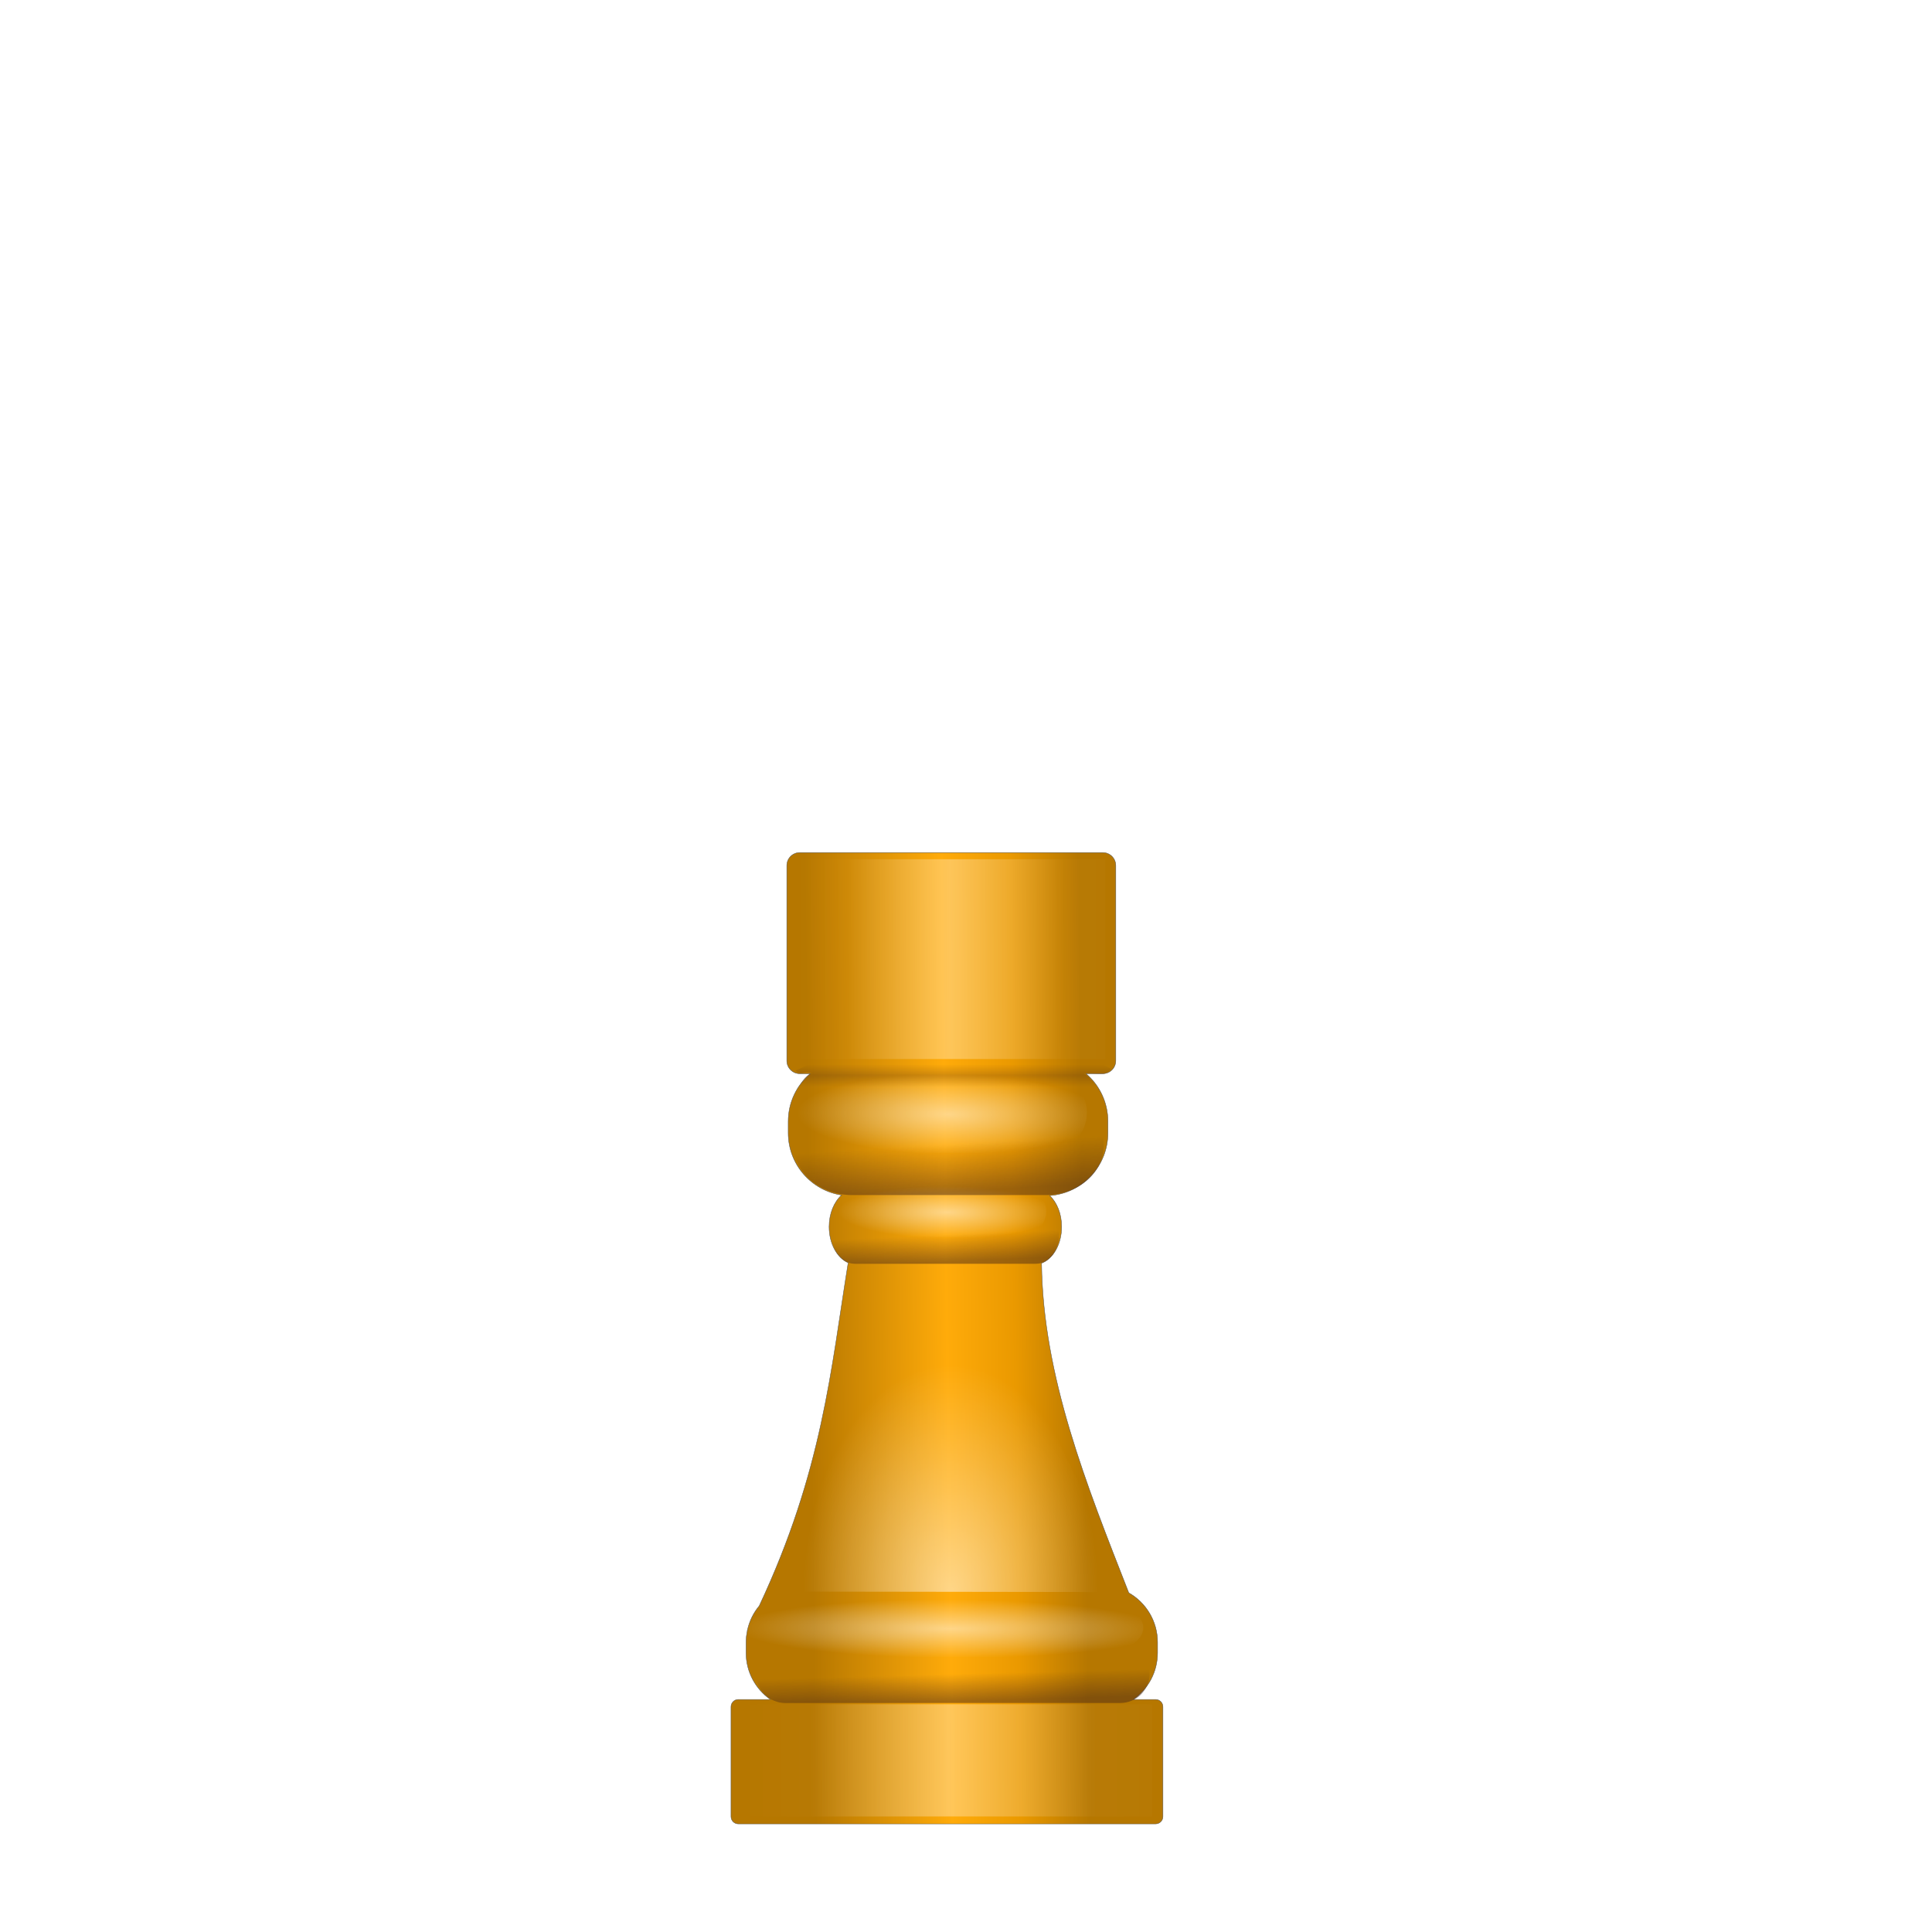
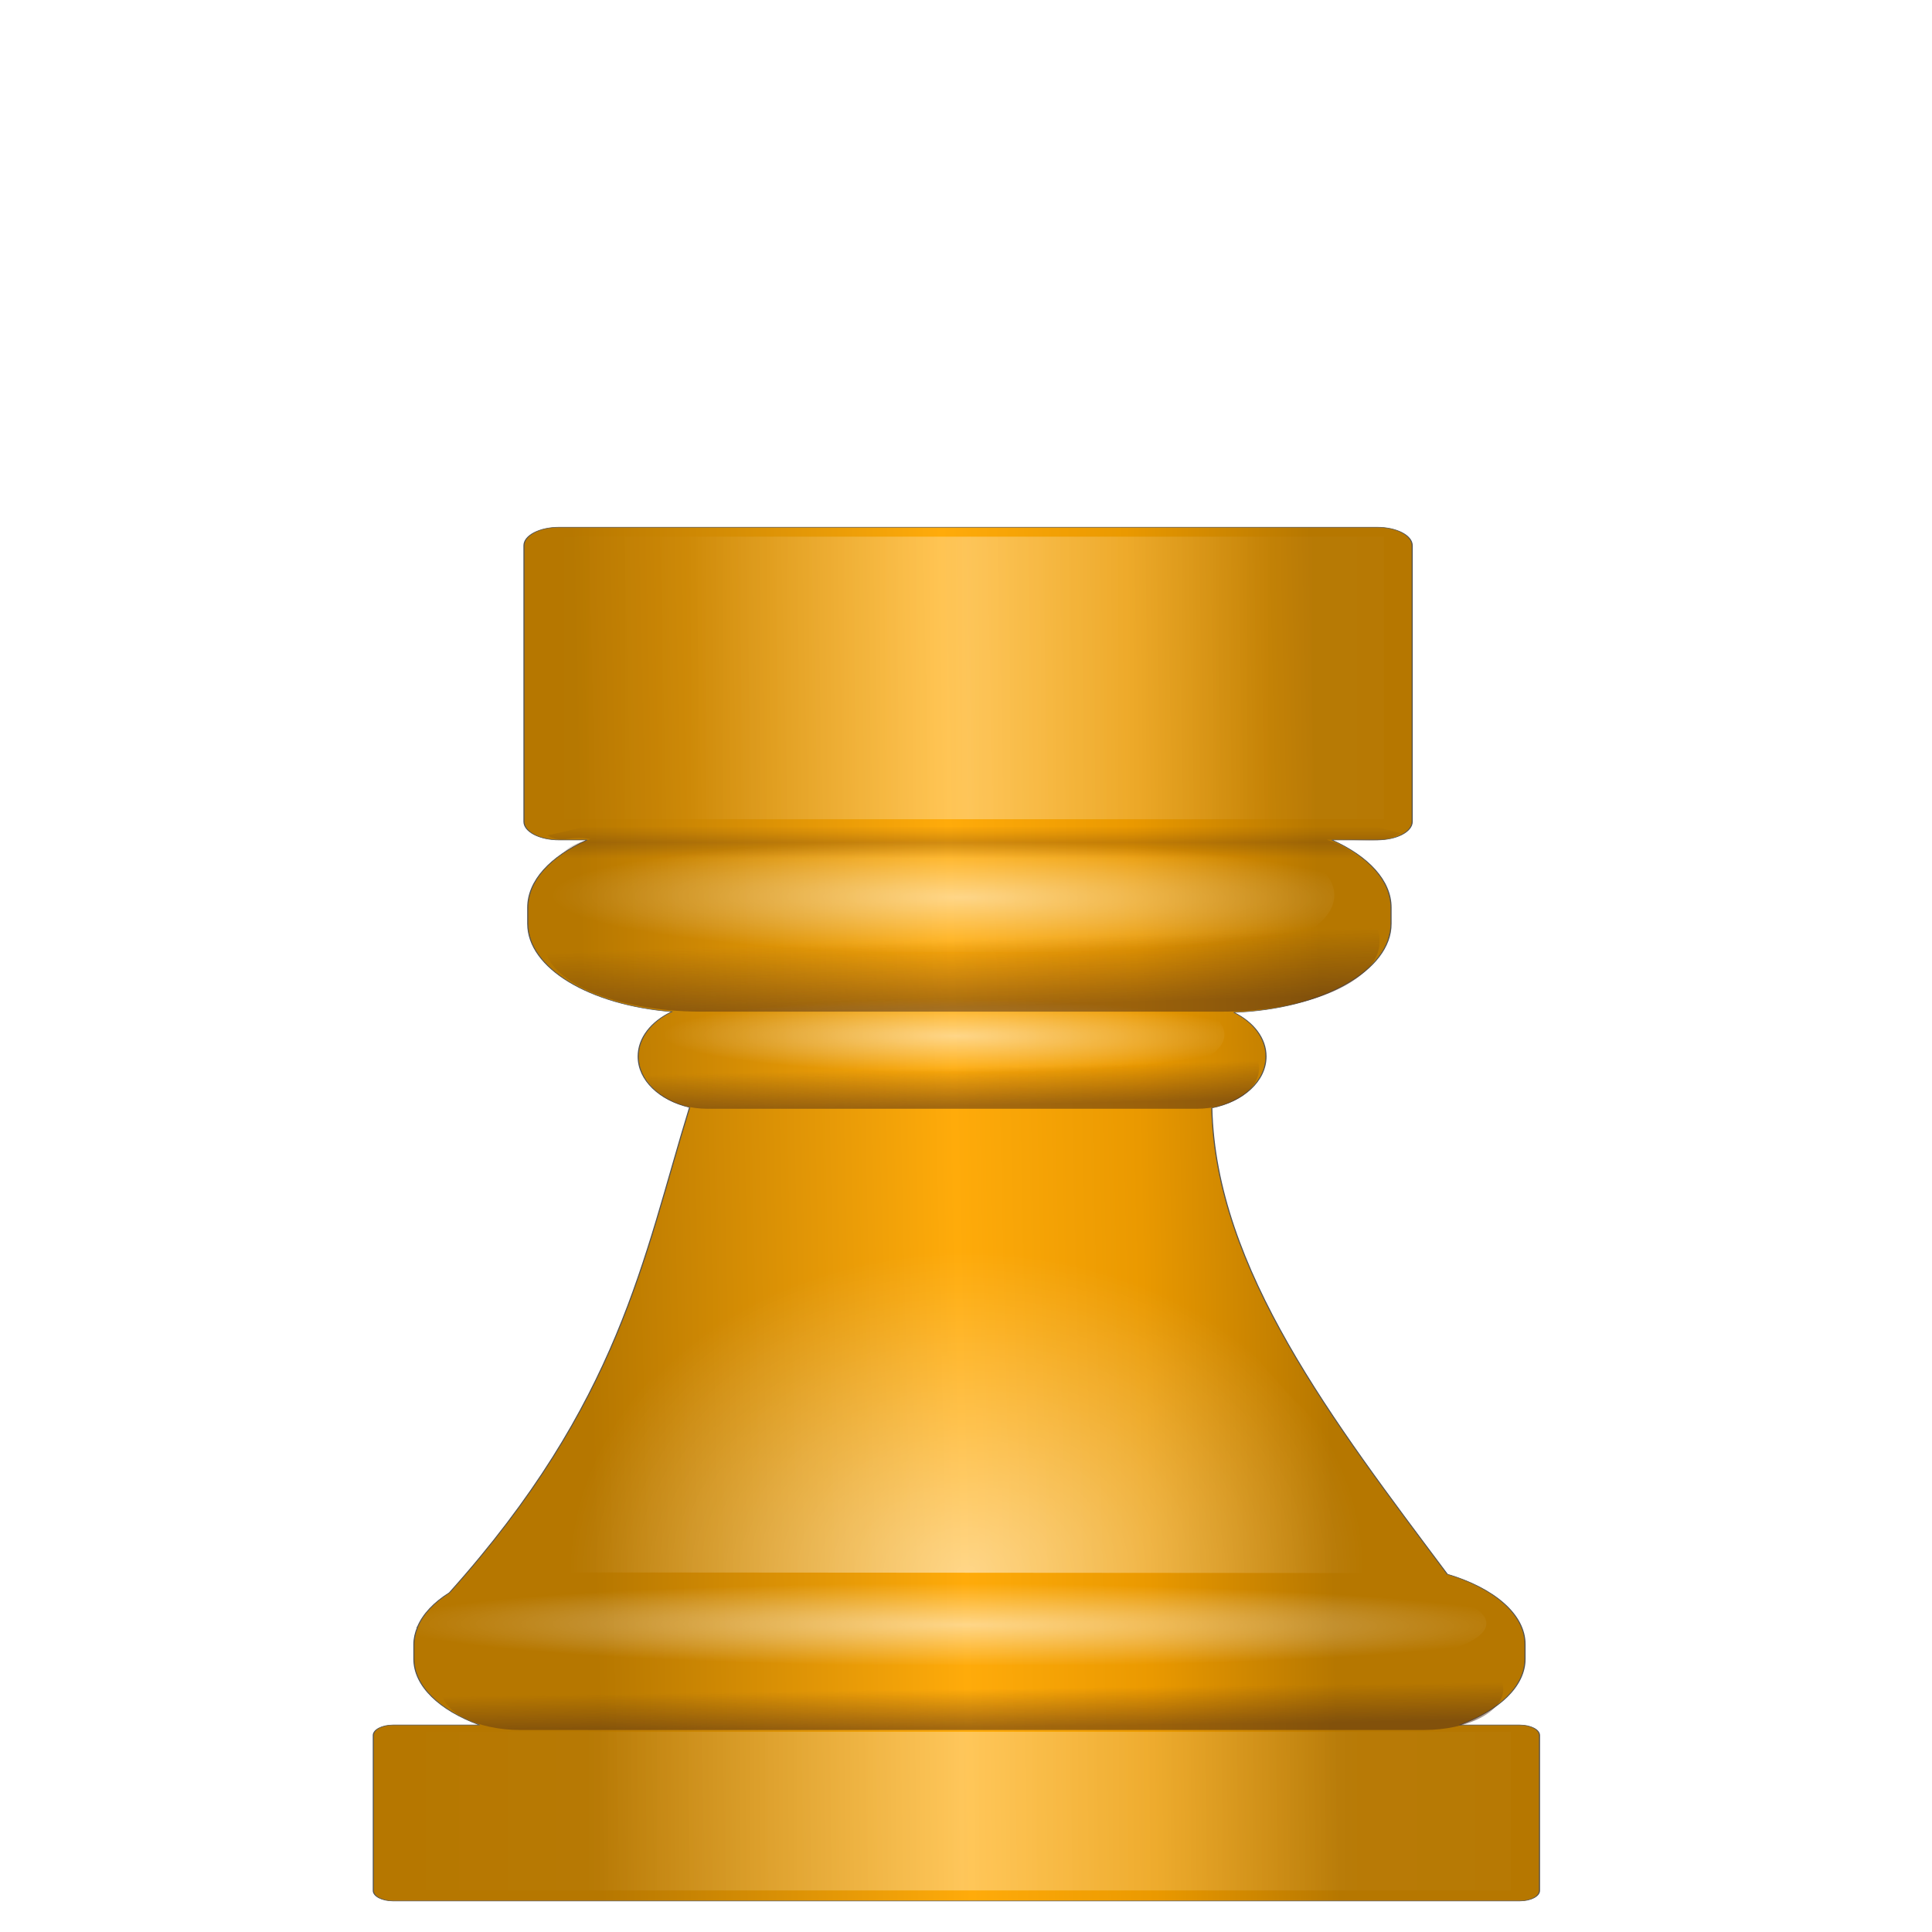
- <svg xmlns="http://www.w3.org/2000/svg" xmlns:xlink="http://www.w3.org/1999/xlink" version="1.0" width="45" height="45" id="svg3128">
+ <svg xmlns="http://www.w3.org/2000/svg" xmlns:xlink="http://www.w3.org/1999/xlink" version="1.0" width="35" height="35" id="svg3128">
  <defs id="defs3130">
    <linearGradient x1="-737.646" y1="-768.342" x2="-738.576" y2="-791.406" id="linearGradient5774" xlink:href="#linearGradient3525" gradientUnits="userSpaceOnUse" gradientTransform="matrix(1.142697,0,0,1,-508.0527,363.4624)" />
    <linearGradient x1="-737.646" y1="-768.342" x2="-738.576" y2="-791.406" id="linearGradient5777" xlink:href="#linearGradient3525" gradientUnits="userSpaceOnUse" gradientTransform="matrix(0.6886512,0,0,0.9360741,-838.8327,23.99669)" />
    <linearGradient x1="-737.646" y1="-768.342" x2="-738.576" y2="-791.406" id="linearGradient5780" xlink:href="#linearGradient3525" gradientUnits="userSpaceOnUse" gradientTransform="matrix(0.8234873,0,0,0.9627099,-739.5158,84.0206)" />
    <linearGradient x1="-443.979" y1="-730.861" x2="-443.979" y2="-711.887" id="linearGradient5783" xlink:href="#linearGradient5680" gradientUnits="userSpaceOnUse" gradientTransform="translate(-908.5234,-207.2751)" spreadMethod="pad" />
    <linearGradient x1="-737.646" y1="-768.342" x2="-738.576" y2="-791.406" id="linearGradient5786" xlink:href="#linearGradient3525" gradientUnits="userSpaceOnUse" gradientTransform="translate(-610.931,160.5527)" />
    <radialGradient cx="152.898" cy="886.255" r="66.244" fx="152.898" fy="886.255" id="radialGradient5789" xlink:href="#linearGradient4228" gradientUnits="userSpaceOnUse" gradientTransform="matrix(-1.375739,-1.1499432e-6,-1.1383924e-6,1.329109,-1134.658,-1696.952)" />
    <linearGradient x1="41.734" y1="-264.4" x2="247.516" y2="-264.4" id="linearGradient5792" xlink:href="#linearGradient3181" gradientUnits="userSpaceOnUse" gradientTransform="matrix(1.026385,0,0,1.040653,1183.472,-216.8268)" />
    <linearGradient x1="-60.187" y1="-148.752" x2="333.222" y2="-145.025" id="linearGradient5795" xlink:href="#linearGradient3181" gradientUnits="userSpaceOnUse" gradientTransform="matrix(1,0,0,1.040653,1186.917,-216.8268)" />
    <radialGradient cx="154.256" cy="25.652" r="66.244" fx="154.256" fy="25.652" id="radialGradient5799" xlink:href="#linearGradient4228" gradientUnits="userSpaceOnUse" gradientTransform="matrix(2.23632,-4.0725502e-6,3.9455668e-7,0.2964392,999.1593,-457.2543)" />
    <radialGradient cx="154.655" cy="-2310.155" r="66.244" fx="154.655" fy="-2310.155" id="radialGradient5803" xlink:href="#linearGradient4228" gradientUnits="userSpaceOnUse" gradientTransform="matrix(-0.9551359,1.0902788e-7,0,0.7708882,-1196.237,793.6642)" />
    <radialGradient cx="158.469" cy="-2139.213" r="66.244" fx="158.469" fy="-2139.213" id="radialGradient5807" xlink:href="#linearGradient4228" gradientUnits="userSpaceOnUse" gradientTransform="matrix(-1.259312,2.244742e-4,2.9884657e-4,1.679626,-1145.971,2746.085)" />
-     <radialGradient cx="177.334" cy="-418.874" r="80.203" fx="177.334" fy="-418.874" id="radialGradient5810" xlink:href="#linearGradient5582" gradientUnits="userSpaceOnUse" gradientTransform="matrix(1.396471,-6.9195386e-3,7.2457912e-4,0.1462313,1092.098,-582.1712)" />
-     <radialGradient cx="177.581" cy="-695.897" r="80.203" fx="177.581" fy="-695.897" id="radialGradient5813" xlink:href="#linearGradient5582" gradientUnits="userSpaceOnUse" gradientTransform="matrix(1.06435,-6.9195386e-3,9.5066854e-4,0.14623,1151.089,-582.1717)" />
+     <radialGradient cx="177.334" cy="-418.874" r="80.203" fx="177.334" fy="-418.874" id="radialGradient5810" xlink:href="#linearGradient5582" gradientUnits="userSpaceOnUse" gradientTransform="matrix(1.396471,-0.00691954,7.2457912e-4,0.1462313,1092.098,-582.1712)" />
+     <radialGradient cx="177.581" cy="-695.897" r="80.203" fx="177.581" fy="-695.897" id="radialGradient5813" xlink:href="#linearGradient5582" gradientUnits="userSpaceOnUse" gradientTransform="matrix(1.06435,-0.00691954,9.5066854e-4,0.14623,1151.089,-582.1717)" />
    <linearGradient id="linearGradient5582">
      <stop id="stop5584" style="stop-color:#ffffff;stop-opacity:1" offset="0" />
      <stop id="stop5586" style="stop-color:#ffffff;stop-opacity:0" offset="1" />
    </linearGradient>
-     <radialGradient cx="177.826" cy="-969.125" r="80.203" fx="177.826" fy="-969.125" id="radialGradient5816" xlink:href="#linearGradient5582" gradientUnits="userSpaceOnUse" gradientTransform="matrix(1.06435,-6.9195386e-3,9.5066854e-4,0.14623,1151.089,-582.1717)" />
+     <radialGradient cx="177.826" cy="-969.125" r="80.203" fx="177.826" fy="-969.125" id="radialGradient5816" xlink:href="#linearGradient5582" gradientUnits="userSpaceOnUse" gradientTransform="matrix(1.06435,-0.00691954,9.5066854e-4,0.14623,1151.089,-582.1717)" />
    <linearGradient x1="-1428.205" y1="-618.366" x2="-1265.642" y2="-616.707" id="linearGradient5819" xlink:href="#linearGradient5840" gradientUnits="userSpaceOnUse" />
    <linearGradient x1="-737.646" y1="-768.342" x2="-738.576" y2="-791.406" id="linearGradient3677" xlink:href="#linearGradient3525" gradientUnits="userSpaceOnUse" gradientTransform="matrix(0.6766871,0,0,0.6309049,-530.4616,-375.497)" />
    <linearGradient x1="-737.646" y1="-768.342" x2="-738.576" y2="-791.406" id="linearGradient3673" xlink:href="#linearGradient3525" gradientUnits="userSpaceOnUse" gradientTransform="matrix(0.8150688,0,0,0.8788087,-428.5065,-146.0822)" />
    <linearGradient x1="-737.646" y1="-768.342" x2="-738.576" y2="-791.406" id="linearGradient3669" xlink:href="#linearGradient3525" gradientUnits="userSpaceOnUse" gradientTransform="translate(-293.4053,-4.44997)" />
    <linearGradient x1="-737.646" y1="-768.342" x2="-738.576" y2="-791.406" id="linearGradient3665" xlink:href="#linearGradient3525" gradientUnits="userSpaceOnUse" gradientTransform="matrix(1.119512,0,0,1.051939,-206.5186,401.066)" />
    <linearGradient id="linearGradient5420">
      <stop id="stop5422" style="stop-color:#ffffff;stop-opacity:1" offset="0" />
      <stop id="stop5424" style="stop-color:#ffffff;stop-opacity:0" offset="1" />
    </linearGradient>
    <radialGradient cx="-805.836" cy="-986.423" r="25.199" fx="-805.836" fy="-986.423" id="radialGradient5790" xlink:href="#linearGradient5420" gradientUnits="userSpaceOnUse" gradientTransform="matrix(1.207347,2.0640784e-6,-1.0350872e-6,0.6995995,166.3835,-296.0836)" />
-     <radialGradient cx="-813.804" cy="-931.851" r="128.444" fx="-813.804" fy="-931.851" id="radialGradient3637" xlink:href="#linearGradient8558" gradientUnits="userSpaceOnUse" gradientTransform="matrix(-0.8986335,1.9940634e-2,3.9103012e-2,1.762193,-1722.11,590.2846)" />
+     <radialGradient cx="-813.804" cy="-931.851" r="128.444" fx="-813.804" fy="-931.851" id="radialGradient3637" xlink:href="#linearGradient8558" gradientUnits="userSpaceOnUse" gradientTransform="matrix(-0.8986335,0.01994063,0.03910301,1.762193,-1722.11,590.2846)" />
    <radialGradient cx="-820.078" cy="-748.451" r="82.007" fx="-820.078" fy="-748.451" id="radialGradient3640" xlink:href="#linearGradient3446" gradientUnits="userSpaceOnUse" gradientTransform="matrix(1.280422,-6.209337e-8,5.8586999e-7,0.1848759,2075.175,-664.9117)" />
    <radialGradient cx="-820.078" cy="-748.451" r="82.007" fx="-820.078" fy="-748.451" id="radialGradient3643" xlink:href="#linearGradient3446" gradientUnits="userSpaceOnUse" gradientTransform="matrix(1.076363,-5.2363565e-8,4.9250079e-7,0.1559065,1906.121,-729.9962)" />
    <radialGradient cx="155.569" cy="-469.582" r="66.244" fx="155.569" fy="-469.582" id="radialGradient3646" xlink:href="#linearGradient4228" gradientUnits="userSpaceOnUse" gradientTransform="matrix(1.355042,-3.6795125e-6,6.6053125e-7,0.2388394,815.6404,-771.8855)" />
    <radialGradient cx="152.898" cy="886.255" r="66.244" fx="152.898" fy="886.255" id="radialGradient3649" xlink:href="#linearGradient4228" gradientUnits="userSpaceOnUse" gradientTransform="matrix(-1.375739,-3.2714855e-6,-1.1383924e-6,3.781195,-817.5441,-3872.459)" />
    <linearGradient x1="41.734" y1="-264.4" x2="247.516" y2="-264.4" id="linearGradient3652" xlink:href="#linearGradient3181" gradientUnits="userSpaceOnUse" gradientTransform="matrix(1.026385,0,0,1.040653,866.3579,-219.16)" />
    <linearGradient x1="-60.187" y1="-148.752" x2="333.222" y2="-145.025" id="linearGradient3655" xlink:href="#linearGradient3181" gradientUnits="userSpaceOnUse" gradientTransform="matrix(1,0,0,1.040653,869.8025,-219.16)" />
    <radialGradient cx="154.256" cy="25.652" r="66.244" fx="154.256" fy="25.652" id="radialGradient3658" xlink:href="#linearGradient4228" gradientUnits="userSpaceOnUse" gradientTransform="matrix(2.23632,-4.0725502e-6,3.9455668e-7,0.2964392,682.0453,-459.5875)" />
    <linearGradient x1="-1107.805" y1="-788.849" x2="-946.494" y2="-790.222" id="linearGradient3661" xlink:href="#linearGradient5840" gradientUnits="userSpaceOnUse" />
    <linearGradient x1="-737.646" y1="-768.342" x2="-738.576" y2="-791.406" id="linearGradient11985" xlink:href="#linearGradient3525" gradientUnits="userSpaceOnUse" gradientTransform="matrix(1.126243,0,0,1,91.70154,364.2942)" />
    <linearGradient x1="-737.646" y1="-768.342" x2="-738.576" y2="-791.406" id="linearGradient11983" xlink:href="#linearGradient3525" gradientUnits="userSpaceOnUse" gradientTransform="matrix(0.6843937,0,0,0.9031811,-231.637,-160.8275)" />
    <linearGradient id="linearGradient5496">
      <stop id="stop5498" style="stop-color:#ffffff;stop-opacity:1" offset="0" />
      <stop id="stop5500" style="stop-color:#ffffff;stop-opacity:0" offset="1" />
    </linearGradient>
-     <radialGradient cx="-822.109" cy="-1076.481" r="62.19" fx="-822.109" fy="-1076.481" id="radialGradient11981" xlink:href="#linearGradient5496" gradientUnits="userSpaceOnUse" gradientTransform="matrix(-2.0654343e-2,1.568903,1.055561,1.3896287e-2,387.7352,153.8451)" />
-     <radialGradient cx="-813.804" cy="-931.851" r="128.444" fx="-813.804" fy="-931.851" id="radialGradient11979" xlink:href="#linearGradient8558" gradientUnits="userSpaceOnUse" gradientTransform="matrix(-0.8986335,1.9940634e-2,3.9103012e-2,1.762193,-1429.023,594.5518)" />
+     <radialGradient cx="-822.109" cy="-1076.481" r="62.19" fx="-822.109" fy="-1076.481" id="radialGradient11981" xlink:href="#linearGradient5496" gradientUnits="userSpaceOnUse" gradientTransform="matrix(-0.02065434,1.568903,1.055561,0.01389629,387.7352,153.8451)" />
+     <radialGradient cx="-813.804" cy="-931.851" r="128.444" fx="-813.804" fy="-931.851" id="radialGradient11979" xlink:href="#linearGradient8558" gradientUnits="userSpaceOnUse" gradientTransform="matrix(-0.8986335,0.01994063,0.03910301,1.762193,-1429.023,594.5518)" />
    <radialGradient cx="-820.078" cy="-748.451" r="82.007" fx="-820.078" fy="-748.451" id="radialGradient11977" xlink:href="#linearGradient3446" gradientUnits="userSpaceOnUse" gradientTransform="matrix(1.280422,-6.209337e-8,5.8586999e-7,0.1848759,1782.088,-660.6446)" />
    <linearGradient x1="-737.646" y1="-768.342" x2="-738.576" y2="-791.406" id="linearGradient11975" xlink:href="#linearGradient3525" gradientUnits="userSpaceOnUse" gradientTransform="matrix(0.8254883,0,0,0.9354541,-127.4648,-96.36177)" />
    <linearGradient id="linearGradient3446">
      <stop id="stop3448" style="stop-color:#ffffff;stop-opacity:1" offset="0" />
      <stop id="stop3450" style="stop-color:#ffffff;stop-opacity:0" offset="1" />
    </linearGradient>
    <radialGradient cx="-820.078" cy="-748.451" r="82.007" fx="-820.078" fy="-748.451" id="radialGradient11973" xlink:href="#linearGradient3446" gradientUnits="userSpaceOnUse" gradientTransform="matrix(1.076363,-5.2363565e-8,4.9250079e-7,0.1559065,1613.035,-725.7291)" />
    <radialGradient cx="155.569" cy="-469.582" r="66.244" fx="155.569" fy="-469.582" id="radialGradient11971" xlink:href="#linearGradient4228" gradientUnits="userSpaceOnUse" gradientTransform="matrix(1.355042,-3.6795125e-6,6.6053125e-7,0.2388394,522.554,-767.6184)" />
    <radialGradient cx="152.898" cy="886.255" r="66.244" fx="152.898" fy="886.255" id="radialGradient11969" xlink:href="#linearGradient4228" gradientUnits="userSpaceOnUse" gradientTransform="matrix(-1.375739,-3.2714855e-6,-1.1383924e-6,3.781195,-524.4577,-3868.192)" />
    <linearGradient x1="41.734" y1="-264.4" x2="247.516" y2="-264.4" id="linearGradient11967" xlink:href="#linearGradient3181" gradientUnits="userSpaceOnUse" gradientTransform="matrix(1.026385,0,0,1.040653,573.2715,-214.8929)" />
    <linearGradient x1="-60.187" y1="-148.752" x2="333.222" y2="-145.025" id="linearGradient11965" xlink:href="#linearGradient3181" gradientUnits="userSpaceOnUse" gradientTransform="matrix(1,0,0,1.040653,576.716,-214.8929)" />
    <radialGradient cx="154.256" cy="25.652" r="66.244" fx="154.256" fy="25.652" id="radialGradient11963" xlink:href="#linearGradient4228" gradientUnits="userSpaceOnUse" gradientTransform="matrix(2.23632,-4.0725502e-6,3.9455668e-7,0.2964392,388.9589,-455.3204)" />
    <linearGradient x1="-737.646" y1="-768.342" x2="-738.576" y2="-791.406" id="linearGradient11961" xlink:href="#linearGradient3525" gradientUnits="userSpaceOnUse" />
    <linearGradient x1="-813.761" y1="-772.046" x2="-652.45" y2="-777.62" id="linearGradient11959" xlink:href="#linearGradient5840" gradientUnits="userSpaceOnUse" />
    <linearGradient x1="-737.646" y1="-768.342" x2="-738.576" y2="-791.406" id="linearGradient5871" xlink:href="#linearGradient3525" gradientUnits="userSpaceOnUse" gradientTransform="matrix(0.901854,0,0,0.571795,-970.9339,39.0324)" />
    <linearGradient x1="-737.646" y1="-768.342" x2="-738.576" y2="-791.406" id="linearGradient5874" xlink:href="#linearGradient3525" gradientUnits="userSpaceOnUse" gradientTransform="matrix(0.5213584,0,0,0.571795,-1253.373,-176.4262)" />
    <linearGradient x1="-737.646" y1="-768.342" x2="-738.576" y2="-791.406" id="linearGradient5877" xlink:href="#linearGradient3525" gradientUnits="userSpaceOnUse" gradientTransform="matrix(0.7095268,0,0,1,-1113.754,118.2257)" />
    <linearGradient x1="-443.979" y1="-728.637" x2="-443.979" y2="-717.446" id="linearGradient5880" xlink:href="#linearGradient5680" gradientUnits="userSpaceOnUse" gradientTransform="matrix(1.644865,0,0,1,-914.4795,15.8421)" spreadMethod="pad" />
    <linearGradient x1="41.734" y1="-264.4" x2="247.516" y2="-264.4" id="linearGradient5883" xlink:href="#linearGradient3181" gradientUnits="userSpaceOnUse" gradientTransform="matrix(0.8684956,0,0,1.876428,1494.303,-268.1801)" />
-     <radialGradient cx="-289.323" cy="-423.346" r="99.436" fx="-289.323" fy="-423.346" id="radialGradient5886" xlink:href="#linearGradient8558" gradientUnits="userSpaceOnUse" gradientTransform="matrix(0.5378467,-4.7434514e-3,7.0968356e-4,0.1289604,1790.469,-586.8958)" />
-     <radialGradient cx="-289.323" cy="-423.346" r="99.436" fx="-289.323" fy="-423.346" id="radialGradient5889" xlink:href="#linearGradient8558" gradientUnits="userSpaceOnUse" gradientTransform="matrix(0.7480353,-7.2990757e-3,9.8702541e-4,0.1984403,1850.458,-606.3298)" />
+     <radialGradient cx="-289.323" cy="-423.346" r="99.436" fx="-289.323" fy="-423.346" id="radialGradient5886" xlink:href="#linearGradient8558" gradientUnits="userSpaceOnUse" gradientTransform="matrix(0.5378467,-0.00474345,7.0968356e-4,0.1289604,1790.469,-586.8958)" />
+     <radialGradient cx="-289.323" cy="-423.346" r="99.436" fx="-289.323" fy="-423.346" id="radialGradient5889" xlink:href="#linearGradient8558" gradientUnits="userSpaceOnUse" gradientTransform="matrix(0.7480353,-0.00729908,9.8702541e-4,0.1984403,1850.458,-606.3298)" />
    <linearGradient id="linearGradient8558">
      <stop id="stop8560" style="stop-color:#ffffff;stop-opacity:1" offset="0" />
      <stop id="stop8562" style="stop-color:#ffffff;stop-opacity:0" offset="1" />
    </linearGradient>
-     <radialGradient cx="-289.323" cy="-423.346" r="99.436" fx="-289.323" fy="-423.346" id="radialGradient5892" xlink:href="#linearGradient8558" gradientUnits="userSpaceOnUse" gradientTransform="matrix(1.04715,-5.311368e-3,1.3817042e-3,0.1444004,1936.594,-376.269)" />
+     <radialGradient cx="-289.323" cy="-423.346" r="99.436" fx="-289.323" fy="-423.346" id="radialGradient5892" xlink:href="#linearGradient8558" gradientUnits="userSpaceOnUse" gradientTransform="matrix(1.04715,-0.00531137,0.0013817,0.1444004,1936.594,-376.269)" />
    <radialGradient cx="152.898" cy="886.255" r="66.244" fx="152.898" fy="886.255" id="radialGradient5895" xlink:href="#linearGradient4228" gradientUnits="userSpaceOnUse" gradientTransform="matrix(-1.456268,-2.164374e-6,-1.8315257e-6,2.252527,-1410.052,-2450.133)" />
    <linearGradient x1="41.734" y1="-264.4" x2="247.516" y2="-264.4" id="linearGradient5898" xlink:href="#linearGradient3181" gradientUnits="userSpaceOnUse" gradientTransform="matrix(1.148526,0,0,1.053263,1451.092,-92.78182)" />
    <linearGradient x1="-1702.272" y1="-622.191" x2="-1568.028" y2="-623.783" id="linearGradient5901" xlink:href="#linearGradient5840" gradientUnits="userSpaceOnUse" />
    <linearGradient id="linearGradient9854">
      <stop id="stop9856" style="stop-color:#7c5000;stop-opacity:0.698" offset="0" />
      <stop id="stop9858" style="stop-color:#9e6700;stop-opacity:0" offset="1" />
    </linearGradient>
    <linearGradient x1="-1991.317" y1="-665.365" x2="-1921.168" y2="-669.299" id="linearGradient12101" xlink:href="#linearGradient9854" gradientUnits="userSpaceOnUse" gradientTransform="translate(14.07862,5.528165)" />
-     <radialGradient cx="-1890.621" cy="-704.36" r="37.579" fx="-1890.621" fy="-704.36" id="radialGradient12104" xlink:href="#linearGradient5946" gradientUnits="userSpaceOnUse" gradientTransform="matrix(2.125536,0.1743785,-4.8309293e-2,0.588852,2105.968,46.97171)" />
+     <radialGradient cx="-1890.621" cy="-704.36" r="37.579" fx="-1890.621" fy="-704.36" id="radialGradient12104" xlink:href="#linearGradient5946" gradientUnits="userSpaceOnUse" gradientTransform="matrix(2.125536,0.1743785,-0.04830929,0.588852,2105.968,46.97171)" />
    <linearGradient id="linearGradient5946">
      <stop id="stop5952" style="stop-color:#c37f00;stop-opacity:0.698" offset="0" />
      <stop id="stop5954" style="stop-color:#9e6700;stop-opacity:0" offset="1" />
    </linearGradient>
    <radialGradient cx="-1817.361" cy="-512.957" r="38.487" fx="-1817.361" fy="-512.957" id="radialGradient12107" xlink:href="#linearGradient5946" gradientUnits="userSpaceOnUse" gradientTransform="matrix(0.6848221,0.4325177,-0.6351351,1.005634,-892.9723,799.2815)" />
    <linearGradient x1="-737.646" y1="-768.342" x2="-738.576" y2="-791.406" id="linearGradient12110" xlink:href="#linearGradient3525" gradientUnits="userSpaceOnUse" gradientTransform="matrix(0.9675805,0,0,1,-1172.331,378.9221)" />
    <radialGradient cx="-388.359" cy="-695.49" r="25.15" fx="-388.359" fy="-695.49" id="radialGradient12113" xlink:href="#linearGradient10876" gradientUnits="userSpaceOnUse" gradientTransform="matrix(-2.06171,-2.466233,-0.9267371,1.464039,-3265.262,-538.5127)" />
    <radialGradient cx="-388.359" cy="-695.49" r="25.15" fx="-388.359" fy="-695.49" id="radialGradient12116" xlink:href="#linearGradient10876" gradientUnits="userSpaceOnUse" gradientTransform="matrix(-2.127775,-0.7659825,-0.19245,1.182872,-2867.193,-223.0554)" />
    <radialGradient cx="-310.313" cy="-467.071" r="85.877" fx="-310.313" fy="-467.071" id="radialGradient12119" xlink:href="#linearGradient4228" gradientUnits="userSpaceOnUse" gradientTransform="matrix(-0.4162423,-2.159265,-0.8154007,0.2527145,-2387.886,-1004.893)" />
    <linearGradient id="linearGradient10876">
      <stop id="stop10878" style="stop-color:#ffffff;stop-opacity:1" offset="0" />
      <stop id="stop10880" style="stop-color:#ffffff;stop-opacity:0" offset="1" />
    </linearGradient>
-     <radialGradient cx="-395.669" cy="-702.503" r="25.15" fx="-395.669" fy="-702.503" id="radialGradient12122" xlink:href="#linearGradient10876" gradientUnits="userSpaceOnUse" gradientTransform="matrix(-0.8792228,5.0911946e-3,-9.3106379e-3,0.3022382,-2155.131,-505.9624)" />
-     <radialGradient cx="-334.302" cy="-764.838" r="94.433" fx="-334.302" fy="-764.838" id="radialGradient12125" xlink:href="#linearGradient4228" gradientUnits="userSpaceOnUse" gradientTransform="matrix(-1.490001,-0.2147937,-2.9131883e-2,0.1970226,-2378.05,-697.7724)" />
+     <radialGradient cx="-395.669" cy="-702.503" r="25.15" fx="-395.669" fy="-702.503" id="radialGradient12122" xlink:href="#linearGradient10876" gradientUnits="userSpaceOnUse" gradientTransform="matrix(-0.8792228,0.00509119,-0.00931064,0.3022382,-2155.131,-505.9624)" />
+     <radialGradient cx="-334.302" cy="-764.838" r="94.433" fx="-334.302" fy="-764.838" id="radialGradient12125" xlink:href="#linearGradient4228" gradientUnits="userSpaceOnUse" gradientTransform="matrix(-1.490001,-0.2147937,-0.02913188,0.1970226,-2378.05,-697.7724)" />
    <linearGradient x1="-60.187" y1="-148.752" x2="333.222" y2="-145.025" id="linearGradient12128" xlink:href="#linearGradient3181" gradientUnits="userSpaceOnUse" gradientTransform="matrix(0.8289305,0,0,0.8363793,1750.709,-237.9766)" />
-     <radialGradient cx="380.796" cy="-195.182" r="66.244" fx="380.796" fy="-195.182" id="radialGradient12131" xlink:href="#linearGradient4228" gradientUnits="userSpaceOnUse" gradientTransform="matrix(2.096371,3.562401e-3,-1.1799847e-3,0.321934,1084.624,-371.0464)" />
+     <radialGradient cx="380.796" cy="-195.182" r="66.244" fx="380.796" fy="-195.182" id="radialGradient12131" xlink:href="#linearGradient4228" gradientUnits="userSpaceOnUse" gradientTransform="matrix(2.096371,0.0035624,-0.00117998,0.321934,1084.624,-371.0464)" />
    <linearGradient x1="-1982.307" y1="-606.728" x2="-1776.891" y2="-617.825" id="linearGradient12134" xlink:href="#linearGradient5840" gradientUnits="userSpaceOnUse" gradientTransform="translate(13.76493,4.740795)" />
    <linearGradient x1="-736.053" y1="-927.183" x2="-735.891" y2="-916.986" id="linearGradient12055" xlink:href="#linearGradient3525" gradientUnits="userSpaceOnUse" gradientTransform="matrix(0.9577117,0,0,0.5510574,-1436.858,-15.97734)" />
    <linearGradient id="linearGradient3525">
      <stop id="stop3527" style="stop-color:#502d16;stop-opacity:1" offset="0" />
      <stop id="stop3529" style="stop-color:#502d16;stop-opacity:0" offset="1" />
    </linearGradient>
    <linearGradient x1="-737.646" y1="-768.342" x2="-738.576" y2="-791.406" id="linearGradient12030" xlink:href="#linearGradient3525" gradientUnits="userSpaceOnUse" gradientTransform="matrix(0.9046787,0,0,0.9025273,-1474.872,309.877)" />
    <linearGradient id="linearGradient5680">
      <stop id="stop5682" style="stop-color:#502d16;stop-opacity:0" offset="0" />
      <stop id="stop5686" style="stop-color:#502d16;stop-opacity:0.498" offset="0.5" />
      <stop id="stop5684" style="stop-color:#502d16;stop-opacity:0" offset="1" />
    </linearGradient>
    <linearGradient x1="-443.979" y1="-730.861" x2="-443.979" y2="-711.887" id="linearGradient12033" xlink:href="#linearGradient5680" gradientUnits="userSpaceOnUse" gradientTransform="matrix(1,0,0,0.5379167,-1699.446,-196.4223)" spreadMethod="pad" />
    <radialGradient cx="154.256" cy="25.652" r="66.244" fx="154.256" fy="25.652" id="radialGradient12036" xlink:href="#linearGradient4228" gradientUnits="userSpaceOnUse" gradientTransform="matrix(1.997649,-4.0725502e-6,3.5244767e-7,0.2964392,1838.549,-418.3847)" />
    <radialGradient cx="154.655" cy="-2310.155" r="66.244" fx="154.655" fy="-2310.155" id="radialGradient12039" xlink:href="#linearGradient4228" gradientUnits="userSpaceOnUse" gradientTransform="matrix(-0.9551359,1.0902788e-7,0,0.7708882,-1986.266,1120.764)" />
    <radialGradient cx="-582.549" cy="-495.996" r="65.009" fx="-582.549" fy="-495.996" id="radialGradient12042" xlink:href="#linearGradient4228" gradientUnits="userSpaceOnUse" gradientTransform="matrix(-1.222056,-4.1308823e-7,-1.4469882e-7,0.4314167,-2844.806,-357.9894)" />
    <linearGradient id="linearGradient4228">
      <stop id="stop4230" style="stop-color:#ffffff;stop-opacity:1" offset="0" />
      <stop id="stop3161" style="stop-color:#ffffff;stop-opacity:0" offset="0.747" />
      <stop id="stop4232" style="stop-color:#ffffff;stop-opacity:0" offset="1" />
    </linearGradient>
    <radialGradient cx="152.898" cy="886.255" r="66.244" fx="152.898" fy="886.255" id="radialGradient12045" xlink:href="#linearGradient4228" gradientUnits="userSpaceOnUse" gradientTransform="matrix(-1.375739,-1.1499432e-6,-1.1383924e-6,1.329109,-1928.526,-1605.592)" />
    <linearGradient id="linearGradient3181">
      <stop id="stop3183" style="stop-color:#ffffff;stop-opacity:0" offset="0" />
      <stop id="stop3189" style="stop-color:#ffffff;stop-opacity:0.069" offset="0.267" />
      <stop id="stop3185" style="stop-color:#ffffff;stop-opacity:0.866" offset="0.57" />
      <stop id="stop3191" style="stop-color:#ffffff;stop-opacity:0.045" offset="0.856" />
      <stop id="stop3187" style="stop-color:#ffffff;stop-opacity:0" offset="1" />
    </linearGradient>
    <linearGradient x1="41.734" y1="-264.4" x2="247.516" y2="-264.4" id="linearGradient12048" xlink:href="#linearGradient3181" gradientUnits="userSpaceOnUse" gradientTransform="matrix(1.026385,0,0,0.834419,1975.1,-137.6011)" />
    <linearGradient id="linearGradient5840">
      <stop id="stop5842" style="stop-color:#b67700;stop-opacity:1" offset="0" />
      <stop id="stop5846" style="stop-color:#ffab0a;stop-opacity:1" offset="0.5" />
      <stop id="stop3521" style="stop-color:#ea9900;stop-opacity:1" offset="0.75" />
      <stop id="stop5844" style="stop-color:#b67700;stop-opacity:1" offset="1" />
    </linearGradient>
    <linearGradient x1="-2199.86" y1="-535.625" x2="-2067.669" y2="-536.11" id="linearGradient12051" xlink:href="#linearGradient5840" gradientUnits="userSpaceOnUse" gradientTransform="translate(0,0.8987752)" />
  </defs>
-   <g id="layer1">
-     <g transform="matrix(4.7482665e-2,0,0,4.7482665e-2,99.67129,58.63139)" id="g5903">
-       <path d="M -1558.15,-816.584 C -1554.612,-816.584 -1551.775,-813.747 -1551.775,-810.209 L -1551.775,-714.49 C -1551.775,-710.952 -1554.612,-708.115 -1558.15,-708.115 L -1566.369,-708.115 C -1559.77,-702.461 -1555.619,-694.058 -1555.619,-684.647 L -1555.619,-679.084 C -1555.619,-662.753 -1568.16,-649.475 -1584.182,-648.303 C -1580.648,-644.959 -1578.338,-639.375 -1578.338,-633.022 C -1578.338,-624.496 -1582.483,-617.342 -1588.182,-615.147 C -1587.524,-559.431 -1566.17,-506.493 -1545.4,-453.459 C -1536.953,-448.654 -1531.275,-439.567 -1531.275,-429.115 L -1531.275,-424.084 C -1531.275,-414.575 -1535.975,-406.195 -1543.182,-401.147 L -1532.244,-401.147 C -1530.254,-401.147 -1528.65,-399.543 -1528.65,-397.553 L -1528.65,-343.709 C -1528.65,-341.719 -1530.254,-340.115 -1532.244,-340.115 L -1736.932,-340.115 C -1738.922,-340.115 -1740.525,-341.719 -1740.525,-343.709 L -1740.525,-397.553 C -1740.525,-399.543 -1738.922,-401.147 -1736.932,-401.147 L -1721.213,-401.147 C -1728.433,-406.194 -1733.15,-414.571 -1733.15,-424.084 L -1733.15,-429.115 C -1733.15,-431.141 -1732.899,-433.12 -1732.494,-435.022 L -1732.557,-435.022 C -1732.521,-435.093 -1732.499,-435.169 -1732.463,-435.24 C -1731.484,-439.665 -1729.476,-443.697 -1726.682,-447.053 C -1695.6,-513.26 -1691.527,-562.975 -1683.057,-615.365 C -1688.493,-617.779 -1692.4,-624.751 -1692.4,-633.022 C -1692.4,-639.538 -1689.964,-645.243 -1686.275,-648.553 C -1701.128,-650.81 -1712.463,-663.581 -1712.463,-679.084 L -1712.463,-684.647 C -1712.463,-694.062 -1708.285,-702.461 -1701.682,-708.115 L -1706.775,-708.115 C -1710.313,-708.115 -1713.15,-710.952 -1713.15,-714.49 L -1713.15,-810.209 C -1713.15,-813.747 -1710.313,-816.584 -1706.775,-816.584 L -1558.15,-816.584 z" id="path5608" style="fill:url(#linearGradient5901);fill-opacity:1;fill-rule:nonzero;stroke:#525252;stroke-width:0.199;stroke-linecap:butt;stroke-linejoin:miter;marker:none;marker-start:none;marker-mid:none;marker-end:none;stroke-miterlimit:4;stroke-dasharray:none;stroke-dashoffset:0;stroke-opacity:1;visibility:visible;display:inline;overflow:visible;enable-background:accumulate" />
-       <rect width="201.505" height="55.006" ry="0" x="1533.865" y="-398.767" transform="scale(-1,1)" id="rect5610" style="opacity:0.376;fill:url(#linearGradient5898);fill-opacity:1;fill-rule:nonzero;stroke:none;stroke-width:0.662;stroke-linecap:butt;stroke-linejoin:miter;marker:none;marker-start:none;marker-mid:none;marker-end:none;stroke-miterlimit:4;stroke-dasharray:none;stroke-dashoffset:0;stroke-opacity:1;visibility:visible;display:inline;overflow:visible;enable-background:accumulate" />
-       <path d="M -1593.661,-602.986 L -1675.888,-600.201 C -1672.421,-531.405 -1724.151,-459.962 -1724.711,-454.089 L -1537.15,-453.82 C -1591.436,-530.719 -1604.164,-593.705 -1593.661,-602.986 z" id="path5612" style="opacity:0.515;fill:url(#radialGradient5895);fill-opacity:1;fill-rule:nonzero;stroke:none;stroke-width:0.662;stroke-linecap:butt;stroke-linejoin:miter;marker:none;marker-start:none;marker-mid:none;marker-end:none;stroke-miterlimit:4;stroke-dasharray:none;stroke-dashoffset:0;stroke-opacity:1;visibility:visible;display:inline;overflow:visible;enable-background:accumulate" />
-       <rect width="198.872" height="28.718" rx="29.174" ry="14.359" x="1538.298" y="-450.751" transform="scale(-1,1)" id="rect5614" style="opacity:0.515;fill:url(#radialGradient5892);fill-opacity:1;fill-rule:nonzero;stroke:none;stroke-width:0.662;stroke-linecap:butt;stroke-linejoin:miter;marker:none;marker-start:none;marker-mid:none;marker-end:none;stroke-miterlimit:4;stroke-dasharray:none;stroke-dashoffset:0;stroke-opacity:1;visibility:visible;display:inline;overflow:visible;enable-background:accumulate" />
-       <rect width="142.065" height="39.465" rx="20.841" ry="19.733" x="1565.934" y="-708.685" transform="scale(-1,1)" id="rect5616" style="opacity:0.515;fill:url(#radialGradient5889);fill-opacity:1;fill-rule:nonzero;stroke:none;stroke-width:0.662;stroke-linecap:butt;stroke-linejoin:miter;marker:none;marker-start:none;marker-mid:none;marker-end:none;stroke-miterlimit:4;stroke-dasharray:none;stroke-dashoffset:0;stroke-opacity:1;visibility:visible;display:inline;overflow:visible;enable-background:accumulate" />
-       <rect width="102.146" height="25.647" rx="14.985" ry="12.824" x="1585.893" y="-653.414" transform="scale(-1,1)" id="rect5618" style="opacity:0.515;fill:url(#radialGradient5886);fill-opacity:1;fill-rule:nonzero;stroke:none;stroke-width:0.662;stroke-linecap:butt;stroke-linejoin:miter;marker:none;marker-start:none;marker-mid:none;marker-end:none;stroke-miterlimit:4;stroke-dasharray:none;stroke-dashoffset:0;stroke-opacity:1;visibility:visible;display:inline;overflow:visible;enable-background:accumulate" />
-       <rect width="152.375" height="97.995" ry="0" x="1556.895" y="-813.305" transform="scale(-1,1)" id="rect5620" style="opacity:0.376;fill:url(#linearGradient5883);fill-opacity:1;fill-rule:nonzero;stroke:none;stroke-width:0.662;stroke-linecap:butt;stroke-linejoin:miter;marker:none;marker-start:none;marker-mid:none;marker-end:none;stroke-miterlimit:4;stroke-dasharray:none;stroke-dashoffset:0;stroke-opacity:1;visibility:visible;display:inline;overflow:visible;enable-background:accumulate" />
-       <path d="M -1669.999,-722.82 C -1684.651,-722.82 -1700.55,-712.917 -1708.929,-709.709 C -1705.822,-706.505 -1705.149,-709.98 -1701.083,-708.405 C -1706.353,-705.716 -1705.668,-703.253 -1708.282,-699.704 C -1700.523,-695.41 -1687.418,-692.32 -1669.999,-692.32 L -1591.303,-692.32 C -1576.869,-692.32 -1566.968,-693.926 -1558.578,-697.052 C -1561.144,-701.274 -1563.282,-705.916 -1567.298,-708.193 C -1560.73,-708.627 -1557.927,-706.207 -1553.87,-710.456 C -1561.964,-714.345 -1574.892,-722.82 -1591.303,-722.82 L -1669.999,-722.82 z" id="path5701" style="opacity:0.515;fill:url(#linearGradient5880);fill-opacity:1;fill-rule:nonzero;stroke:none;stroke-width:3.199;stroke-linecap:butt;stroke-linejoin:miter;marker:none;marker-start:none;marker-mid:none;marker-end:none;stroke-miterlimit:4;stroke-dasharray:none;stroke-dashoffset:0;stroke-opacity:1;visibility:visible;display:inline;overflow:visible;enable-background:accumulate" />
-       <rect width="151.8" height="49.229" rx="28.556" ry="24.015" x="-1709.513" y="-697.795" id="rect5823" style="opacity:0.515;fill:url(#linearGradient5877);fill-opacity:1;fill-rule:nonzero;stroke:none;stroke-width:3.199;stroke-linecap:butt;stroke-linejoin:miter;marker:none;marker-start:none;marker-mid:none;marker-end:none;stroke-miterlimit:4;stroke-dasharray:none;stroke-dashoffset:0;stroke-opacity:1;visibility:visible;display:inline;overflow:visible;enable-background:accumulate" />
-       <rect width="111.542" height="28.149" rx="11.363" ry="14.074" x="-1691.135" y="-643.023" id="rect5827" style="opacity:0.515;fill:url(#linearGradient5874);fill-opacity:1;fill-rule:nonzero;stroke:none;stroke-width:3.199;stroke-linecap:butt;stroke-linejoin:miter;marker:none;marker-start:none;marker-mid:none;marker-end:none;stroke-miterlimit:4;stroke-dasharray:none;stroke-dashoffset:0;stroke-opacity:1;visibility:visible;display:inline;overflow:visible;enable-background:accumulate" />
-       <rect width="192.947" height="28.149" rx="14.378" ry="14.074" x="-1728.182" y="-427.564" id="rect5831" style="opacity:0.515;fill:url(#linearGradient5871);fill-opacity:1;fill-rule:nonzero;stroke:none;stroke-width:3.199;stroke-linecap:butt;stroke-linejoin:miter;marker:none;marker-start:none;marker-mid:none;marker-end:none;stroke-miterlimit:4;stroke-dasharray:none;stroke-dashoffset:0;stroke-opacity:1;visibility:visible;display:inline;overflow:visible;enable-background:accumulate" />
+   <g id="layer1" transform="matrix(2.1,0,0,1.1,-28.99315,-12.29248)">
+     <g transform="matrix(0.04748267,0,0,0.04748267,99.67129,58.63139)" id="g5903">
+       <path d="m -1558.15,-816.584 c 3.538,0 6.375,2.837 6.375,6.375 l 0,95.719 c 0,3.538 -2.837,6.375 -6.375,6.375 l -8.219,0 c 6.599,5.655 10.75,14.057 10.75,23.469 l 0,5.562 c 0,16.331 -12.541,29.609 -28.562,30.781 3.534,3.344 5.844,8.928 5.844,15.281 0,8.526 -4.145,15.68 -9.844,17.875 0.658,55.716 22.011,108.653 42.781,161.688 8.448,4.805 14.125,13.892 14.125,24.344 l 0,5.031 c 0,9.51 -4.699,17.889 -11.906,22.938 l 10.938,0 c 1.99,0 3.594,1.603 3.594,3.594 l 0,53.844 c 0,1.99 -1.603,3.594 -3.594,3.594 l -204.688,0 c -1.99,0 -3.594,-1.603 -3.594,-3.594 l 0,-53.844 c 0,-1.99 1.603,-3.594 3.594,-3.594 l 15.719,0 c -7.22,-5.048 -11.938,-13.425 -11.938,-22.938 l 0,-5.031 c 0,-2.026 0.251,-4.005 0.656,-5.906 l -0.062,0 c 0.036,-0.072 0.058,-0.147 0.094,-0.219 0.979,-4.425 2.987,-8.457 5.781,-11.812 31.082,-66.208 35.154,-115.922 43.625,-168.312 -5.436,-2.414 -9.344,-9.386 -9.344,-17.656 0,-6.516 2.436,-12.221 6.125,-15.531 -14.853,-2.257 -26.188,-15.028 -26.188,-30.531 l 0,-5.562 c 0,-9.415 4.178,-17.814 10.781,-23.469 l -5.094,0 c -3.538,0 -6.375,-2.837 -6.375,-6.375 l 0,-95.719 c 0,-3.538 2.837,-6.375 6.375,-6.375 l 148.625,0 z" id="path5608" style="fill:url(#linearGradient5901);fill-opacity:1;fill-rule:nonzero;stroke:#525252;stroke-width:0.199;stroke-linecap:butt;stroke-linejoin:miter;stroke-miterlimit:4;stroke-opacity:1;stroke-dasharray:none;stroke-dashoffset:0;marker:none;visibility:visible;display:inline;overflow:visible;enable-background:accumulate" />
+       <rect width="201.505" height="55.006" ry="0" x="1533.865" y="-398.767" transform="scale(-1,1)" id="rect5610" style="opacity:0.376;fill:url(#linearGradient5898);fill-opacity:1;fill-rule:nonzero;stroke:none;stroke-width:0.662;marker:none;visibility:visible;display:inline;overflow:visible;enable-background:accumulate" />
+       <path d="m -1593.661,-602.986 -82.227,2.785 c 3.467,68.795 -48.262,140.239 -48.822,146.112 l 187.561,0.269 c -54.286,-76.898 -67.014,-139.884 -56.511,-149.166 z" id="path5612" style="opacity:0.515;fill:url(#radialGradient5895);fill-opacity:1;fill-rule:nonzero;stroke:none;stroke-width:0.662;marker:none;visibility:visible;display:inline;overflow:visible;enable-background:accumulate" />
+       <rect width="198.872" height="28.718" rx="29.174" ry="14.359" x="1538.298" y="-450.751" transform="scale(-1,1)" id="rect5614" style="opacity:0.515;fill:url(#radialGradient5892);fill-opacity:1;fill-rule:nonzero;stroke:none;stroke-width:0.662;marker:none;visibility:visible;display:inline;overflow:visible;enable-background:accumulate" />
+       <rect width="142.065" height="39.465" rx="20.841" ry="19.733" x="1565.934" y="-708.685" transform="scale(-1,1)" id="rect5616" style="opacity:0.515;fill:url(#radialGradient5889);fill-opacity:1;fill-rule:nonzero;stroke:none;stroke-width:0.662;marker:none;visibility:visible;display:inline;overflow:visible;enable-background:accumulate" />
+       <rect width="102.146" height="25.647" rx="14.985" ry="12.824" x="1585.893" y="-653.414" transform="scale(-1,1)" id="rect5618" style="opacity:0.515;fill:url(#radialGradient5886);fill-opacity:1;fill-rule:nonzero;stroke:none;stroke-width:0.662;marker:none;visibility:visible;display:inline;overflow:visible;enable-background:accumulate" />
+       <rect width="152.375" height="97.995" ry="0" x="1556.895" y="-813.305" transform="scale(-1,1)" id="rect5620" style="opacity:0.376;fill:url(#linearGradient5883);fill-opacity:1;fill-rule:nonzero;stroke:none;stroke-width:0.662;marker:none;visibility:visible;display:inline;overflow:visible;enable-background:accumulate" />
+       <path d="m -1669.999,-722.82 c -14.652,0 -30.55,9.903 -38.929,13.111 3.107,3.204 3.78,-0.271 7.846,1.304 -5.271,2.689 -4.586,5.152 -7.199,8.701 7.759,4.294 20.864,7.384 38.282,7.384 l 78.697,0 c 14.434,0 24.335,-1.605 32.725,-4.732 -2.566,-4.222 -4.704,-8.864 -8.72,-11.14 6.568,-0.434 9.371,1.985 13.428,-2.263 -8.094,-3.89 -21.022,-12.365 -37.433,-12.365 l -78.697,0 z" id="path5701" style="opacity:0.515;fill:url(#linearGradient5880);fill-opacity:1;fill-rule:nonzero;stroke:none;stroke-width:3.199;marker:none;visibility:visible;display:inline;overflow:visible;enable-background:accumulate" />
+       <rect width="151.8" height="49.229" rx="28.556" ry="24.015" x="-1709.513" y="-697.795" id="rect5823" style="opacity:0.515;fill:url(#linearGradient5877);fill-opacity:1;fill-rule:nonzero;stroke:none;stroke-width:3.199;marker:none;visibility:visible;display:inline;overflow:visible;enable-background:accumulate" />
+       <rect width="111.542" height="28.149" rx="11.363" ry="14.074" x="-1691.135" y="-643.023" id="rect5827" style="opacity:0.515;fill:url(#linearGradient5874);fill-opacity:1;fill-rule:nonzero;stroke:none;stroke-width:3.199;marker:none;visibility:visible;display:inline;overflow:visible;enable-background:accumulate" />
+       <rect width="192.947" height="28.149" rx="14.378" ry="14.074" x="-1728.182" y="-427.564" id="rect5831" style="opacity:0.515;fill:url(#linearGradient5871);fill-opacity:1;fill-rule:nonzero;stroke:none;stroke-width:3.199;marker:none;visibility:visible;display:inline;overflow:visible;enable-background:accumulate" />
    </g>
  </g>
</svg>
